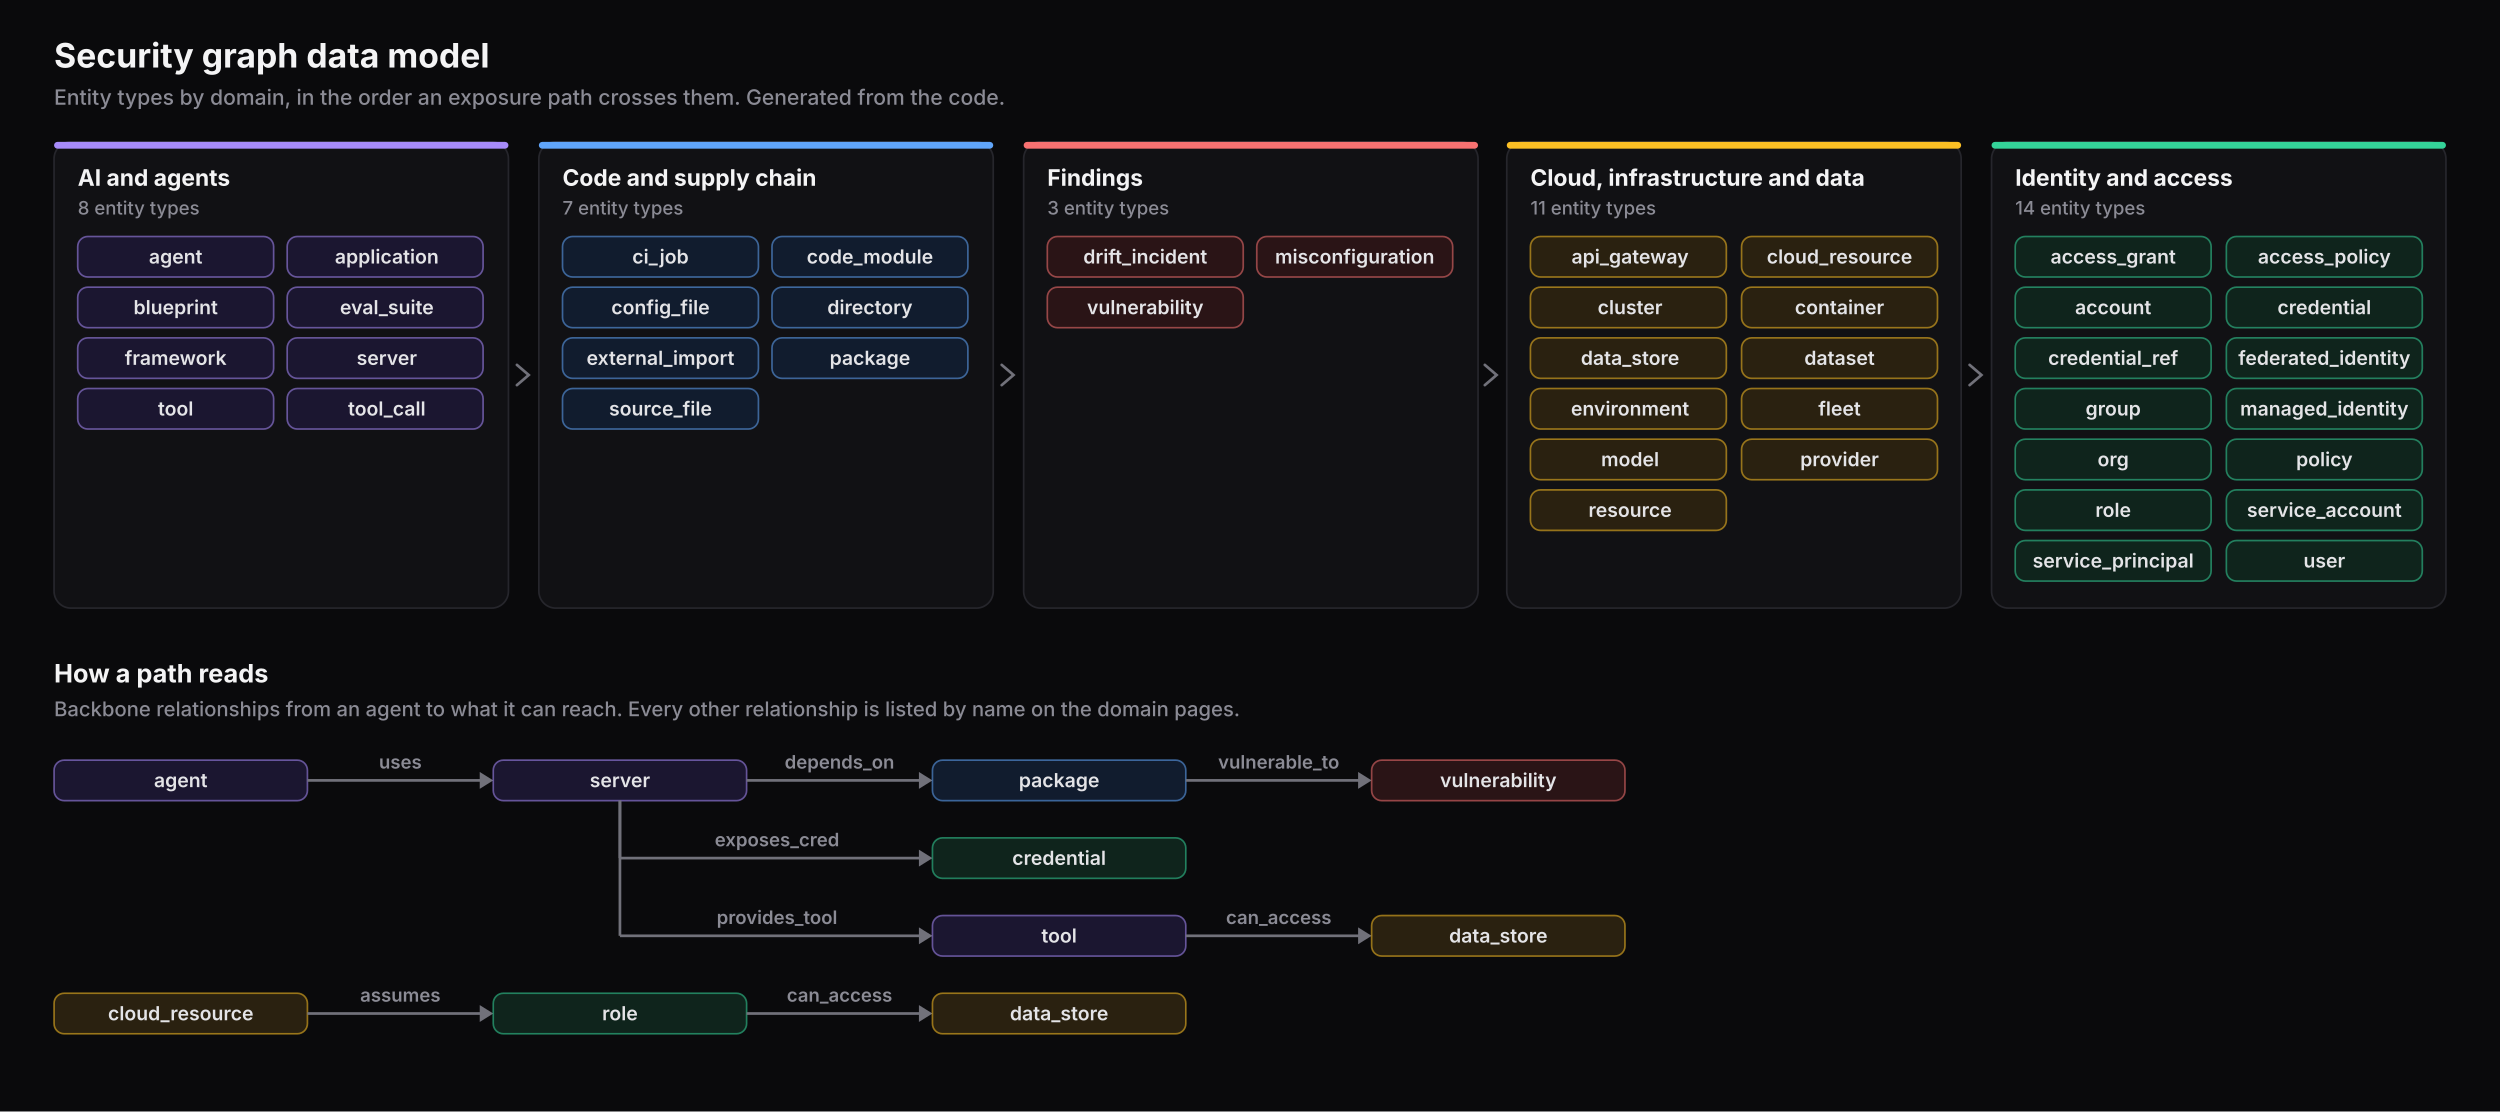
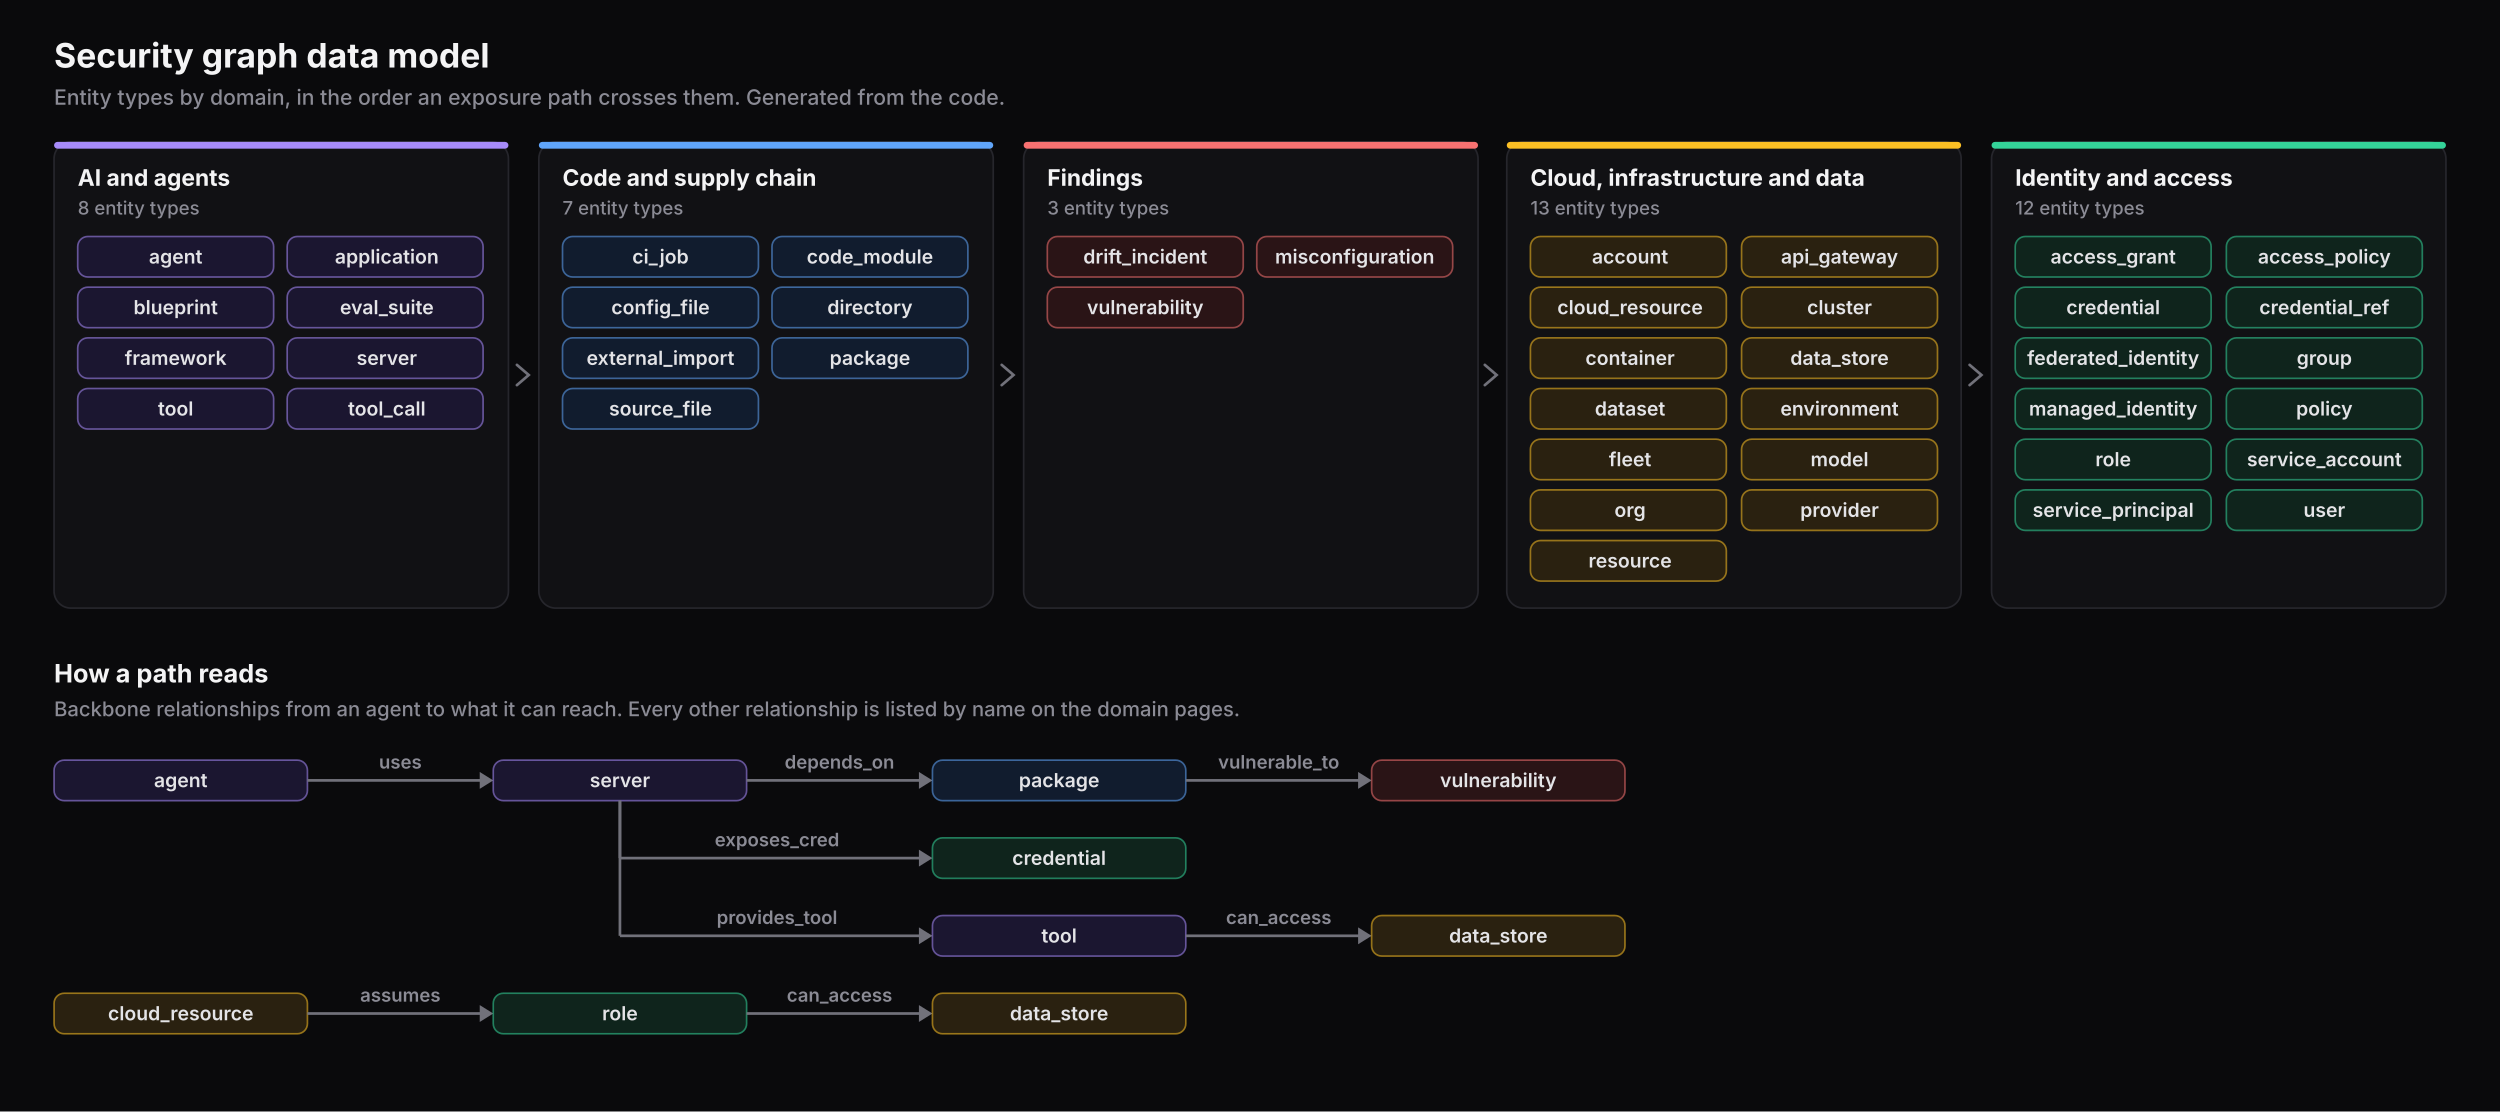
<svg xmlns="http://www.w3.org/2000/svg" width="1480" height="658" viewBox="0 0 1480 658" fill="none">
  <rect width="1480" height="658" fill="#0a0a0c" />
  <text x="32" y="40" font-family="Inter,system-ui,-apple-system,Segoe UI,sans-serif" font-size="20" font-weight="700" fill="#f4f4f5" text-anchor="start">Security graph data model</text>
  <text x="32" y="62" font-family="Inter,system-ui,-apple-system,Segoe UI,sans-serif" font-size="12.5" font-weight="500" fill="#8b8b95" text-anchor="start">Entity types by domain, in the order an exposure path crosses them. Generated from the code.</text>
  <rect x="32" y="84" width="269" height="276" rx="10" fill="#111114" stroke="#26262c" />
  <rect x="32" y="84" width="269" height="4" rx="2" fill="#a78bfa" />
  <text x="46" y="110" font-family="Inter,system-ui,-apple-system,Segoe UI,sans-serif" font-size="13.5" font-weight="700" fill="#f4f4f5" text-anchor="start">AI and agents</text>
  <text x="46" y="127" font-family="Inter,system-ui,-apple-system,Segoe UI,sans-serif" font-size="11" font-weight="500" fill="#8b8b95" text-anchor="start">8 entity types</text>
  <rect x="46" y="140" width="116" height="24" rx="6" fill="#1b1630" stroke="#a78bfa" stroke-opacity="0.55" />
  <text x="104" y="156" font-family="Inter,system-ui,-apple-system,Segoe UI,sans-serif" font-size="11.5" font-weight="600" fill="#e4e4e7" text-anchor="middle">agent</text>
  <rect x="170" y="140" width="116" height="24" rx="6" fill="#1b1630" stroke="#a78bfa" stroke-opacity="0.55" />
  <text x="229" y="156" font-family="Inter,system-ui,-apple-system,Segoe UI,sans-serif" font-size="11.5" font-weight="600" fill="#e4e4e7" text-anchor="middle">application</text>
  <rect x="46" y="170" width="116" height="24" rx="6" fill="#1b1630" stroke="#a78bfa" stroke-opacity="0.55" />
  <text x="104" y="186" font-family="Inter,system-ui,-apple-system,Segoe UI,sans-serif" font-size="11.5" font-weight="600" fill="#e4e4e7" text-anchor="middle">blueprint</text>
  <rect x="170" y="170" width="116" height="24" rx="6" fill="#1b1630" stroke="#a78bfa" stroke-opacity="0.55" />
  <text x="229" y="186" font-family="Inter,system-ui,-apple-system,Segoe UI,sans-serif" font-size="11.5" font-weight="600" fill="#e4e4e7" text-anchor="middle">eval_suite</text>
  <rect x="46" y="200" width="116" height="24" rx="6" fill="#1b1630" stroke="#a78bfa" stroke-opacity="0.55" />
  <text x="104" y="216" font-family="Inter,system-ui,-apple-system,Segoe UI,sans-serif" font-size="11.5" font-weight="600" fill="#e4e4e7" text-anchor="middle">framework</text>
  <rect x="170" y="200" width="116" height="24" rx="6" fill="#1b1630" stroke="#a78bfa" stroke-opacity="0.55" />
  <text x="229" y="216" font-family="Inter,system-ui,-apple-system,Segoe UI,sans-serif" font-size="11.5" font-weight="600" fill="#e4e4e7" text-anchor="middle">server</text>
  <rect x="46" y="230" width="116" height="24" rx="6" fill="#1b1630" stroke="#a78bfa" stroke-opacity="0.55" />
  <text x="104" y="246" font-family="Inter,system-ui,-apple-system,Segoe UI,sans-serif" font-size="11.5" font-weight="600" fill="#e4e4e7" text-anchor="middle">tool</text>
  <rect x="170" y="230" width="116" height="24" rx="6" fill="#1b1630" stroke="#a78bfa" stroke-opacity="0.55" />
  <text x="229" y="246" font-family="Inter,system-ui,-apple-system,Segoe UI,sans-serif" font-size="11.5" font-weight="600" fill="#e4e4e7" text-anchor="middle">tool_call</text>
  <path d="M306 216 L313 222 L306 228" stroke="#71717a" stroke-width="1.6" fill="none" stroke-linecap="round" />
  <rect x="319" y="84" width="269" height="276" rx="10" fill="#111114" stroke="#26262c" />
  <rect x="319" y="84" width="269" height="4" rx="2" fill="#60a5fa" />
  <text x="333" y="110" font-family="Inter,system-ui,-apple-system,Segoe UI,sans-serif" font-size="13.5" font-weight="700" fill="#f4f4f5" text-anchor="start">Code and supply chain</text>
  <text x="333" y="127" font-family="Inter,system-ui,-apple-system,Segoe UI,sans-serif" font-size="11" font-weight="500" fill="#8b8b95" text-anchor="start">7 entity types</text>
  <rect x="333" y="140" width="116" height="24" rx="6" fill="#111c2e" stroke="#60a5fa" stroke-opacity="0.55" />
  <text x="391" y="156" font-family="Inter,system-ui,-apple-system,Segoe UI,sans-serif" font-size="11.5" font-weight="600" fill="#e4e4e7" text-anchor="middle">ci_job</text>
  <rect x="457" y="140" width="116" height="24" rx="6" fill="#111c2e" stroke="#60a5fa" stroke-opacity="0.55" />
  <text x="515" y="156" font-family="Inter,system-ui,-apple-system,Segoe UI,sans-serif" font-size="11.5" font-weight="600" fill="#e4e4e7" text-anchor="middle">code_module</text>
  <rect x="333" y="170" width="116" height="24" rx="6" fill="#111c2e" stroke="#60a5fa" stroke-opacity="0.55" />
  <text x="391" y="186" font-family="Inter,system-ui,-apple-system,Segoe UI,sans-serif" font-size="11.5" font-weight="600" fill="#e4e4e7" text-anchor="middle">config_file</text>
  <rect x="457" y="170" width="116" height="24" rx="6" fill="#111c2e" stroke="#60a5fa" stroke-opacity="0.55" />
  <text x="515" y="186" font-family="Inter,system-ui,-apple-system,Segoe UI,sans-serif" font-size="11.5" font-weight="600" fill="#e4e4e7" text-anchor="middle">directory</text>
  <rect x="333" y="200" width="116" height="24" rx="6" fill="#111c2e" stroke="#60a5fa" stroke-opacity="0.55" />
  <text x="391" y="216" font-family="Inter,system-ui,-apple-system,Segoe UI,sans-serif" font-size="11.5" font-weight="600" fill="#e4e4e7" text-anchor="middle">external_import</text>
  <rect x="457" y="200" width="116" height="24" rx="6" fill="#111c2e" stroke="#60a5fa" stroke-opacity="0.55" />
  <text x="515" y="216" font-family="Inter,system-ui,-apple-system,Segoe UI,sans-serif" font-size="11.5" font-weight="600" fill="#e4e4e7" text-anchor="middle">package</text>
  <rect x="333" y="230" width="116" height="24" rx="6" fill="#111c2e" stroke="#60a5fa" stroke-opacity="0.55" />
  <text x="391" y="246" font-family="Inter,system-ui,-apple-system,Segoe UI,sans-serif" font-size="11.5" font-weight="600" fill="#e4e4e7" text-anchor="middle">source_file</text>
  <path d="M593 216 L600 222 L593 228" stroke="#71717a" stroke-width="1.6" fill="none" stroke-linecap="round" />
  <rect x="606" y="84" width="269" height="276" rx="10" fill="#111114" stroke="#26262c" />
  <rect x="606" y="84" width="269" height="4" rx="2" fill="#f87171" />
  <text x="620" y="110" font-family="Inter,system-ui,-apple-system,Segoe UI,sans-serif" font-size="13.5" font-weight="700" fill="#f4f4f5" text-anchor="start">Findings</text>
  <text x="620" y="127" font-family="Inter,system-ui,-apple-system,Segoe UI,sans-serif" font-size="11" font-weight="500" fill="#8b8b95" text-anchor="start">3 entity types</text>
  <rect x="620" y="140" width="116" height="24" rx="6" fill="#2a1416" stroke="#f87171" stroke-opacity="0.55" />
  <text x="678" y="156" font-family="Inter,system-ui,-apple-system,Segoe UI,sans-serif" font-size="11.5" font-weight="600" fill="#e4e4e7" text-anchor="middle">drift_incident</text>
  <rect x="744" y="140" width="116" height="24" rx="6" fill="#2a1416" stroke="#f87171" stroke-opacity="0.55" />
  <text x="802" y="156" font-family="Inter,system-ui,-apple-system,Segoe UI,sans-serif" font-size="11.5" font-weight="600" fill="#e4e4e7" text-anchor="middle">misconfiguration</text>
  <rect x="620" y="170" width="116" height="24" rx="6" fill="#2a1416" stroke="#f87171" stroke-opacity="0.55" />
  <text x="678" y="186" font-family="Inter,system-ui,-apple-system,Segoe UI,sans-serif" font-size="11.5" font-weight="600" fill="#e4e4e7" text-anchor="middle">vulnerability</text>
  <path d="M879 216 L886 222 L879 228" stroke="#71717a" stroke-width="1.6" fill="none" stroke-linecap="round" />
  <rect x="892" y="84" width="269" height="276" rx="10" fill="#111114" stroke="#26262c" />
  <rect x="892" y="84" width="269" height="4" rx="2" fill="#fbbf24" />
  <text x="906" y="110" font-family="Inter,system-ui,-apple-system,Segoe UI,sans-serif" font-size="13.5" font-weight="700" fill="#f4f4f5" text-anchor="start">Cloud, infrastructure and data</text>
-   <text x="906" y="127" font-family="Inter,system-ui,-apple-system,Segoe UI,sans-serif" font-size="11" font-weight="500" fill="#8b8b95" text-anchor="start">11 entity types</text>
+   <text x="906" y="127" font-family="Inter,system-ui,-apple-system,Segoe UI,sans-serif" font-size="11" font-weight="500" fill="#8b8b95" text-anchor="start">13 entity types</text>
  <rect x="906" y="140" width="116" height="24" rx="6" fill="#2a2110" stroke="#fbbf24" stroke-opacity="0.55" />
-   <text x="965" y="156" font-family="Inter,system-ui,-apple-system,Segoe UI,sans-serif" font-size="11.5" font-weight="600" fill="#e4e4e7" text-anchor="middle">api_gateway</text>
+   <text x="965" y="156" font-family="Inter,system-ui,-apple-system,Segoe UI,sans-serif" font-size="11.5" font-weight="600" fill="#e4e4e7" text-anchor="middle">account</text>
  <rect x="1031" y="140" width="116" height="24" rx="6" fill="#2a2110" stroke="#fbbf24" stroke-opacity="0.55" />
-   <text x="1089" y="156" font-family="Inter,system-ui,-apple-system,Segoe UI,sans-serif" font-size="11.5" font-weight="600" fill="#e4e4e7" text-anchor="middle">cloud_resource</text>
+   <text x="1089" y="156" font-family="Inter,system-ui,-apple-system,Segoe UI,sans-serif" font-size="11.5" font-weight="600" fill="#e4e4e7" text-anchor="middle">api_gateway</text>
  <rect x="906" y="170" width="116" height="24" rx="6" fill="#2a2110" stroke="#fbbf24" stroke-opacity="0.55" />
-   <text x="965" y="186" font-family="Inter,system-ui,-apple-system,Segoe UI,sans-serif" font-size="11.5" font-weight="600" fill="#e4e4e7" text-anchor="middle">cluster</text>
+   <text x="965" y="186" font-family="Inter,system-ui,-apple-system,Segoe UI,sans-serif" font-size="11.5" font-weight="600" fill="#e4e4e7" text-anchor="middle">cloud_resource</text>
  <rect x="1031" y="170" width="116" height="24" rx="6" fill="#2a2110" stroke="#fbbf24" stroke-opacity="0.55" />
-   <text x="1089" y="186" font-family="Inter,system-ui,-apple-system,Segoe UI,sans-serif" font-size="11.5" font-weight="600" fill="#e4e4e7" text-anchor="middle">container</text>
+   <text x="1089" y="186" font-family="Inter,system-ui,-apple-system,Segoe UI,sans-serif" font-size="11.5" font-weight="600" fill="#e4e4e7" text-anchor="middle">cluster</text>
  <rect x="906" y="200" width="116" height="24" rx="6" fill="#2a2110" stroke="#fbbf24" stroke-opacity="0.55" />
-   <text x="965" y="216" font-family="Inter,system-ui,-apple-system,Segoe UI,sans-serif" font-size="11.5" font-weight="600" fill="#e4e4e7" text-anchor="middle">data_store</text>
+   <text x="965" y="216" font-family="Inter,system-ui,-apple-system,Segoe UI,sans-serif" font-size="11.5" font-weight="600" fill="#e4e4e7" text-anchor="middle">container</text>
  <rect x="1031" y="200" width="116" height="24" rx="6" fill="#2a2110" stroke="#fbbf24" stroke-opacity="0.55" />
-   <text x="1089" y="216" font-family="Inter,system-ui,-apple-system,Segoe UI,sans-serif" font-size="11.5" font-weight="600" fill="#e4e4e7" text-anchor="middle">dataset</text>
+   <text x="1089" y="216" font-family="Inter,system-ui,-apple-system,Segoe UI,sans-serif" font-size="11.5" font-weight="600" fill="#e4e4e7" text-anchor="middle">data_store</text>
  <rect x="906" y="230" width="116" height="24" rx="6" fill="#2a2110" stroke="#fbbf24" stroke-opacity="0.55" />
-   <text x="965" y="246" font-family="Inter,system-ui,-apple-system,Segoe UI,sans-serif" font-size="11.5" font-weight="600" fill="#e4e4e7" text-anchor="middle">environment</text>
+   <text x="965" y="246" font-family="Inter,system-ui,-apple-system,Segoe UI,sans-serif" font-size="11.5" font-weight="600" fill="#e4e4e7" text-anchor="middle">dataset</text>
  <rect x="1031" y="230" width="116" height="24" rx="6" fill="#2a2110" stroke="#fbbf24" stroke-opacity="0.55" />
-   <text x="1089" y="246" font-family="Inter,system-ui,-apple-system,Segoe UI,sans-serif" font-size="11.5" font-weight="600" fill="#e4e4e7" text-anchor="middle">fleet</text>
+   <text x="1089" y="246" font-family="Inter,system-ui,-apple-system,Segoe UI,sans-serif" font-size="11.5" font-weight="600" fill="#e4e4e7" text-anchor="middle">environment</text>
  <rect x="906" y="260" width="116" height="24" rx="6" fill="#2a2110" stroke="#fbbf24" stroke-opacity="0.55" />
-   <text x="965" y="276" font-family="Inter,system-ui,-apple-system,Segoe UI,sans-serif" font-size="11.5" font-weight="600" fill="#e4e4e7" text-anchor="middle">model</text>
+   <text x="965" y="276" font-family="Inter,system-ui,-apple-system,Segoe UI,sans-serif" font-size="11.5" font-weight="600" fill="#e4e4e7" text-anchor="middle">fleet</text>
  <rect x="1031" y="260" width="116" height="24" rx="6" fill="#2a2110" stroke="#fbbf24" stroke-opacity="0.55" />
-   <text x="1089" y="276" font-family="Inter,system-ui,-apple-system,Segoe UI,sans-serif" font-size="11.5" font-weight="600" fill="#e4e4e7" text-anchor="middle">provider</text>
+   <text x="1089" y="276" font-family="Inter,system-ui,-apple-system,Segoe UI,sans-serif" font-size="11.5" font-weight="600" fill="#e4e4e7" text-anchor="middle">model</text>
  <rect x="906" y="290" width="116" height="24" rx="6" fill="#2a2110" stroke="#fbbf24" stroke-opacity="0.55" />
-   <text x="965" y="306" font-family="Inter,system-ui,-apple-system,Segoe UI,sans-serif" font-size="11.5" font-weight="600" fill="#e4e4e7" text-anchor="middle">resource</text>
+   <text x="965" y="306" font-family="Inter,system-ui,-apple-system,Segoe UI,sans-serif" font-size="11.5" font-weight="600" fill="#e4e4e7" text-anchor="middle">org</text>
+   <rect x="1031" y="290" width="116" height="24" rx="6" fill="#2a2110" stroke="#fbbf24" stroke-opacity="0.55" />
+   <text x="1089" y="306" font-family="Inter,system-ui,-apple-system,Segoe UI,sans-serif" font-size="11.5" font-weight="600" fill="#e4e4e7" text-anchor="middle">provider</text>
+   <rect x="906" y="320" width="116" height="24" rx="6" fill="#2a2110" stroke="#fbbf24" stroke-opacity="0.55" />
+   <text x="965" y="336" font-family="Inter,system-ui,-apple-system,Segoe UI,sans-serif" font-size="11.5" font-weight="600" fill="#e4e4e7" text-anchor="middle">resource</text>
  <path d="M1166 216 L1173 222 L1166 228" stroke="#71717a" stroke-width="1.6" fill="none" stroke-linecap="round" />
  <rect x="1179" y="84" width="269" height="276" rx="10" fill="#111114" stroke="#26262c" />
  <rect x="1179" y="84" width="269" height="4" rx="2" fill="#34d399" />
  <text x="1193" y="110" font-family="Inter,system-ui,-apple-system,Segoe UI,sans-serif" font-size="13.5" font-weight="700" fill="#f4f4f5" text-anchor="start">Identity and access</text>
-   <text x="1193" y="127" font-family="Inter,system-ui,-apple-system,Segoe UI,sans-serif" font-size="11" font-weight="500" fill="#8b8b95" text-anchor="start">14 entity types</text>
+   <text x="1193" y="127" font-family="Inter,system-ui,-apple-system,Segoe UI,sans-serif" font-size="11" font-weight="500" fill="#8b8b95" text-anchor="start">12 entity types</text>
  <rect x="1193" y="140" width="116" height="24" rx="6" fill="#0f241c" stroke="#34d399" stroke-opacity="0.55" />
  <text x="1251" y="156" font-family="Inter,system-ui,-apple-system,Segoe UI,sans-serif" font-size="11.5" font-weight="600" fill="#e4e4e7" text-anchor="middle">access_grant</text>
  <rect x="1318" y="140" width="116" height="24" rx="6" fill="#0f241c" stroke="#34d399" stroke-opacity="0.55" />
  <text x="1376" y="156" font-family="Inter,system-ui,-apple-system,Segoe UI,sans-serif" font-size="11.5" font-weight="600" fill="#e4e4e7" text-anchor="middle">access_policy</text>
  <rect x="1193" y="170" width="116" height="24" rx="6" fill="#0f241c" stroke="#34d399" stroke-opacity="0.55" />
-   <text x="1251" y="186" font-family="Inter,system-ui,-apple-system,Segoe UI,sans-serif" font-size="11.5" font-weight="600" fill="#e4e4e7" text-anchor="middle">account</text>
+   <text x="1251" y="186" font-family="Inter,system-ui,-apple-system,Segoe UI,sans-serif" font-size="11.5" font-weight="600" fill="#e4e4e7" text-anchor="middle">credential</text>
  <rect x="1318" y="170" width="116" height="24" rx="6" fill="#0f241c" stroke="#34d399" stroke-opacity="0.55" />
-   <text x="1376" y="186" font-family="Inter,system-ui,-apple-system,Segoe UI,sans-serif" font-size="11.5" font-weight="600" fill="#e4e4e7" text-anchor="middle">credential</text>
+   <text x="1376" y="186" font-family="Inter,system-ui,-apple-system,Segoe UI,sans-serif" font-size="11.5" font-weight="600" fill="#e4e4e7" text-anchor="middle">credential_ref</text>
  <rect x="1193" y="200" width="116" height="24" rx="6" fill="#0f241c" stroke="#34d399" stroke-opacity="0.55" />
-   <text x="1251" y="216" font-family="Inter,system-ui,-apple-system,Segoe UI,sans-serif" font-size="11.5" font-weight="600" fill="#e4e4e7" text-anchor="middle">credential_ref</text>
+   <text x="1251" y="216" font-family="Inter,system-ui,-apple-system,Segoe UI,sans-serif" font-size="11.5" font-weight="600" fill="#e4e4e7" text-anchor="middle">federated_identity</text>
  <rect x="1318" y="200" width="116" height="24" rx="6" fill="#0f241c" stroke="#34d399" stroke-opacity="0.55" />
-   <text x="1376" y="216" font-family="Inter,system-ui,-apple-system,Segoe UI,sans-serif" font-size="11.5" font-weight="600" fill="#e4e4e7" text-anchor="middle">federated_identity</text>
+   <text x="1376" y="216" font-family="Inter,system-ui,-apple-system,Segoe UI,sans-serif" font-size="11.5" font-weight="600" fill="#e4e4e7" text-anchor="middle">group</text>
  <rect x="1193" y="230" width="116" height="24" rx="6" fill="#0f241c" stroke="#34d399" stroke-opacity="0.55" />
-   <text x="1251" y="246" font-family="Inter,system-ui,-apple-system,Segoe UI,sans-serif" font-size="11.5" font-weight="600" fill="#e4e4e7" text-anchor="middle">group</text>
+   <text x="1251" y="246" font-family="Inter,system-ui,-apple-system,Segoe UI,sans-serif" font-size="11.5" font-weight="600" fill="#e4e4e7" text-anchor="middle">managed_identity</text>
  <rect x="1318" y="230" width="116" height="24" rx="6" fill="#0f241c" stroke="#34d399" stroke-opacity="0.55" />
-   <text x="1376" y="246" font-family="Inter,system-ui,-apple-system,Segoe UI,sans-serif" font-size="11.5" font-weight="600" fill="#e4e4e7" text-anchor="middle">managed_identity</text>
+   <text x="1376" y="246" font-family="Inter,system-ui,-apple-system,Segoe UI,sans-serif" font-size="11.5" font-weight="600" fill="#e4e4e7" text-anchor="middle">policy</text>
  <rect x="1193" y="260" width="116" height="24" rx="6" fill="#0f241c" stroke="#34d399" stroke-opacity="0.55" />
-   <text x="1251" y="276" font-family="Inter,system-ui,-apple-system,Segoe UI,sans-serif" font-size="11.5" font-weight="600" fill="#e4e4e7" text-anchor="middle">org</text>
+   <text x="1251" y="276" font-family="Inter,system-ui,-apple-system,Segoe UI,sans-serif" font-size="11.5" font-weight="600" fill="#e4e4e7" text-anchor="middle">role</text>
  <rect x="1318" y="260" width="116" height="24" rx="6" fill="#0f241c" stroke="#34d399" stroke-opacity="0.55" />
-   <text x="1376" y="276" font-family="Inter,system-ui,-apple-system,Segoe UI,sans-serif" font-size="11.5" font-weight="600" fill="#e4e4e7" text-anchor="middle">policy</text>
+   <text x="1376" y="276" font-family="Inter,system-ui,-apple-system,Segoe UI,sans-serif" font-size="11.5" font-weight="600" fill="#e4e4e7" text-anchor="middle">service_account</text>
  <rect x="1193" y="290" width="116" height="24" rx="6" fill="#0f241c" stroke="#34d399" stroke-opacity="0.55" />
-   <text x="1251" y="306" font-family="Inter,system-ui,-apple-system,Segoe UI,sans-serif" font-size="11.5" font-weight="600" fill="#e4e4e7" text-anchor="middle">role</text>
+   <text x="1251" y="306" font-family="Inter,system-ui,-apple-system,Segoe UI,sans-serif" font-size="11.5" font-weight="600" fill="#e4e4e7" text-anchor="middle">service_principal</text>
  <rect x="1318" y="290" width="116" height="24" rx="6" fill="#0f241c" stroke="#34d399" stroke-opacity="0.55" />
-   <text x="1376" y="306" font-family="Inter,system-ui,-apple-system,Segoe UI,sans-serif" font-size="11.5" font-weight="600" fill="#e4e4e7" text-anchor="middle">service_account</text>
-   <rect x="1193" y="320" width="116" height="24" rx="6" fill="#0f241c" stroke="#34d399" stroke-opacity="0.55" />
-   <text x="1251" y="336" font-family="Inter,system-ui,-apple-system,Segoe UI,sans-serif" font-size="11.5" font-weight="600" fill="#e4e4e7" text-anchor="middle">service_principal</text>
-   <rect x="1318" y="320" width="116" height="24" rx="6" fill="#0f241c" stroke="#34d399" stroke-opacity="0.55" />
-   <text x="1376" y="336" font-family="Inter,system-ui,-apple-system,Segoe UI,sans-serif" font-size="11.5" font-weight="600" fill="#e4e4e7" text-anchor="middle">user</text>
+   <text x="1376" y="306" font-family="Inter,system-ui,-apple-system,Segoe UI,sans-serif" font-size="11.5" font-weight="600" fill="#e4e4e7" text-anchor="middle">user</text>
  <text x="32" y="404" font-family="Inter,system-ui,-apple-system,Segoe UI,sans-serif" font-size="15" font-weight="700" fill="#f4f4f5" text-anchor="start">How a path reads</text>
  <text x="32" y="424" font-family="Inter,system-ui,-apple-system,Segoe UI,sans-serif" font-size="12" font-weight="500" fill="#8b8b95" text-anchor="start">Backbone relationships from an agent to what it can reach. Every other relationship is listed by name on the domain pages.</text>
  <rect x="32" y="450" width="150" height="24" rx="6" fill="#1b1630" stroke="#a78bfa" stroke-opacity="0.55" />
  <text x="107" y="466" font-family="Inter,system-ui,-apple-system,Segoe UI,sans-serif" font-size="11.5" font-weight="600" fill="#e4e4e7" text-anchor="middle">agent</text>
  <line x1="182" y1="462" x2="286" y2="462" stroke="#71717a" stroke-width="1.6" />
  <path d="M284 457 L292 462 L284 467" fill="#71717a" />
  <text x="237" y="455" font-family="Inter,system-ui,-apple-system,Segoe UI,sans-serif" font-size="11" font-weight="600" fill="#8b8b95" text-anchor="middle">uses</text>
  <rect x="292" y="450" width="150" height="24" rx="6" fill="#1b1630" stroke="#a78bfa" stroke-opacity="0.55" />
  <text x="367" y="466" font-family="Inter,system-ui,-apple-system,Segoe UI,sans-serif" font-size="11.5" font-weight="600" fill="#e4e4e7" text-anchor="middle">server</text>
  <line x1="442" y1="462" x2="546" y2="462" stroke="#71717a" stroke-width="1.6" />
  <path d="M544 457 L552 462 L544 467" fill="#71717a" />
  <text x="497" y="455" font-family="Inter,system-ui,-apple-system,Segoe UI,sans-serif" font-size="11" font-weight="600" fill="#8b8b95" text-anchor="middle">depends_on</text>
  <rect x="552" y="450" width="150" height="24" rx="6" fill="#111c2e" stroke="#60a5fa" stroke-opacity="0.55" />
  <text x="627" y="466" font-family="Inter,system-ui,-apple-system,Segoe UI,sans-serif" font-size="11.5" font-weight="600" fill="#e4e4e7" text-anchor="middle">package</text>
  <line x1="702" y1="462" x2="806" y2="462" stroke="#71717a" stroke-width="1.6" />
  <path d="M804 457 L812 462 L804 467" fill="#71717a" />
  <text x="757" y="455" font-family="Inter,system-ui,-apple-system,Segoe UI,sans-serif" font-size="11" font-weight="600" fill="#8b8b95" text-anchor="middle">vulnerable_to</text>
  <rect x="812" y="450" width="150" height="24" rx="6" fill="#2a1416" stroke="#f87171" stroke-opacity="0.55" />
  <text x="887" y="466" font-family="Inter,system-ui,-apple-system,Segoe UI,sans-serif" font-size="11.5" font-weight="600" fill="#e4e4e7" text-anchor="middle">vulnerability</text>
  <path d="M367 474 V508" stroke="#71717a" stroke-width="1.6" fill="none" />
  <line x1="367" y1="508" x2="546" y2="508" stroke="#71717a" stroke-width="1.6" />
  <path d="M544 503 L552 508 L544 513" fill="#71717a" />
  <text x="460" y="501" font-family="Inter,system-ui,-apple-system,Segoe UI,sans-serif" font-size="11" font-weight="600" fill="#8b8b95" text-anchor="middle">exposes_cred</text>
  <rect x="552" y="496" width="150" height="24" rx="6" fill="#0f241c" stroke="#34d399" stroke-opacity="0.55" />
  <text x="627" y="512" font-family="Inter,system-ui,-apple-system,Segoe UI,sans-serif" font-size="11.5" font-weight="600" fill="#e4e4e7" text-anchor="middle">credential</text>
  <path d="M367 474 V554" stroke="#71717a" stroke-width="1.6" fill="none" />
  <line x1="367" y1="554" x2="546" y2="554" stroke="#71717a" stroke-width="1.6" />
  <path d="M544 549 L552 554 L544 559" fill="#71717a" />
  <text x="460" y="547" font-family="Inter,system-ui,-apple-system,Segoe UI,sans-serif" font-size="11" font-weight="600" fill="#8b8b95" text-anchor="middle">provides_tool</text>
  <rect x="552" y="542" width="150" height="24" rx="6" fill="#1b1630" stroke="#a78bfa" stroke-opacity="0.55" />
  <text x="627" y="558" font-family="Inter,system-ui,-apple-system,Segoe UI,sans-serif" font-size="11.5" font-weight="600" fill="#e4e4e7" text-anchor="middle">tool</text>
  <line x1="702" y1="554" x2="806" y2="554" stroke="#71717a" stroke-width="1.6" />
  <path d="M804 549 L812 554 L804 559" fill="#71717a" />
  <text x="757" y="547" font-family="Inter,system-ui,-apple-system,Segoe UI,sans-serif" font-size="11" font-weight="600" fill="#8b8b95" text-anchor="middle">can_access</text>
  <rect x="812" y="542" width="150" height="24" rx="6" fill="#2a2110" stroke="#fbbf24" stroke-opacity="0.55" />
  <text x="887" y="558" font-family="Inter,system-ui,-apple-system,Segoe UI,sans-serif" font-size="11.5" font-weight="600" fill="#e4e4e7" text-anchor="middle">data_store</text>
  <rect x="32" y="588" width="150" height="24" rx="6" fill="#2a2110" stroke="#fbbf24" stroke-opacity="0.55" />
  <text x="107" y="604" font-family="Inter,system-ui,-apple-system,Segoe UI,sans-serif" font-size="11.5" font-weight="600" fill="#e4e4e7" text-anchor="middle">cloud_resource</text>
  <line x1="182" y1="600" x2="286" y2="600" stroke="#71717a" stroke-width="1.6" />
  <path d="M284 595 L292 600 L284 605" fill="#71717a" />
  <text x="237" y="593" font-family="Inter,system-ui,-apple-system,Segoe UI,sans-serif" font-size="11" font-weight="600" fill="#8b8b95" text-anchor="middle">assumes</text>
  <rect x="292" y="588" width="150" height="24" rx="6" fill="#0f241c" stroke="#34d399" stroke-opacity="0.55" />
  <text x="367" y="604" font-family="Inter,system-ui,-apple-system,Segoe UI,sans-serif" font-size="11.5" font-weight="600" fill="#e4e4e7" text-anchor="middle">role</text>
  <line x1="442" y1="600" x2="546" y2="600" stroke="#71717a" stroke-width="1.6" />
  <path d="M544 595 L552 600 L544 605" fill="#71717a" />
  <text x="497" y="593" font-family="Inter,system-ui,-apple-system,Segoe UI,sans-serif" font-size="11" font-weight="600" fill="#8b8b95" text-anchor="middle">can_access</text>
  <rect x="552" y="588" width="150" height="24" rx="6" fill="#2a2110" stroke="#fbbf24" stroke-opacity="0.55" />
  <text x="627" y="604" font-family="Inter,system-ui,-apple-system,Segoe UI,sans-serif" font-size="11.5" font-weight="600" fill="#e4e4e7" text-anchor="middle">data_store</text>
</svg>
